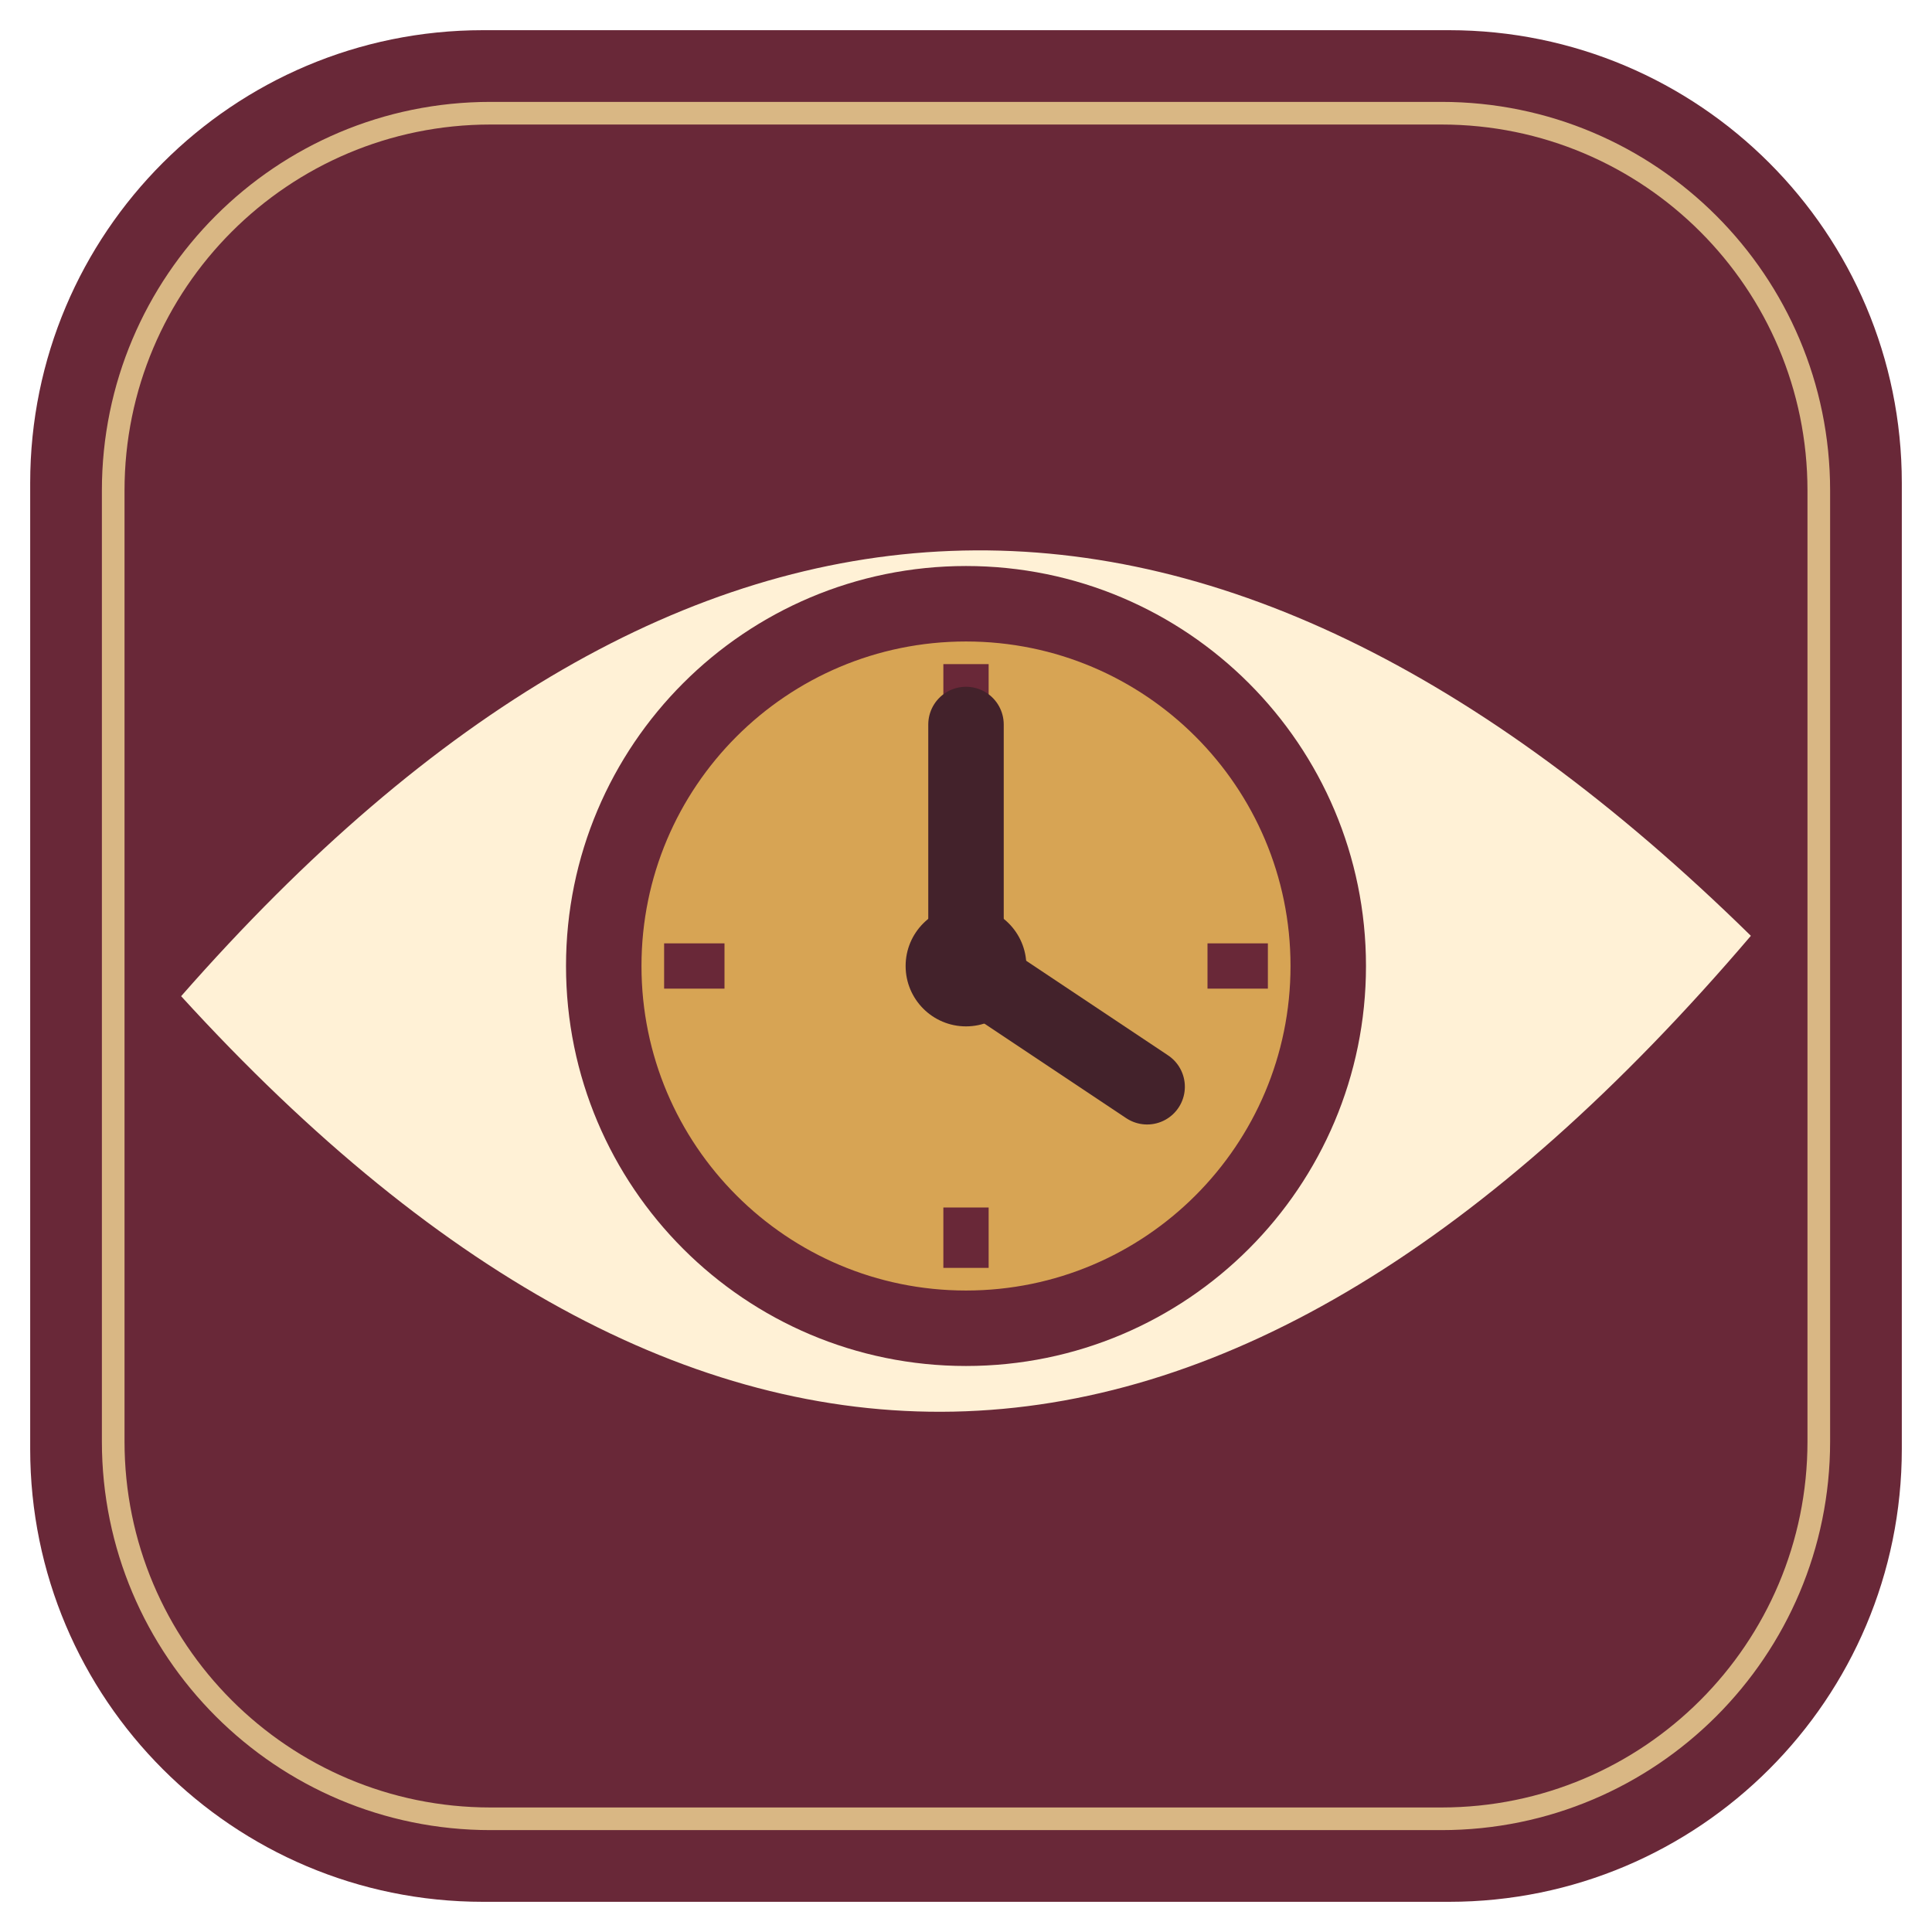
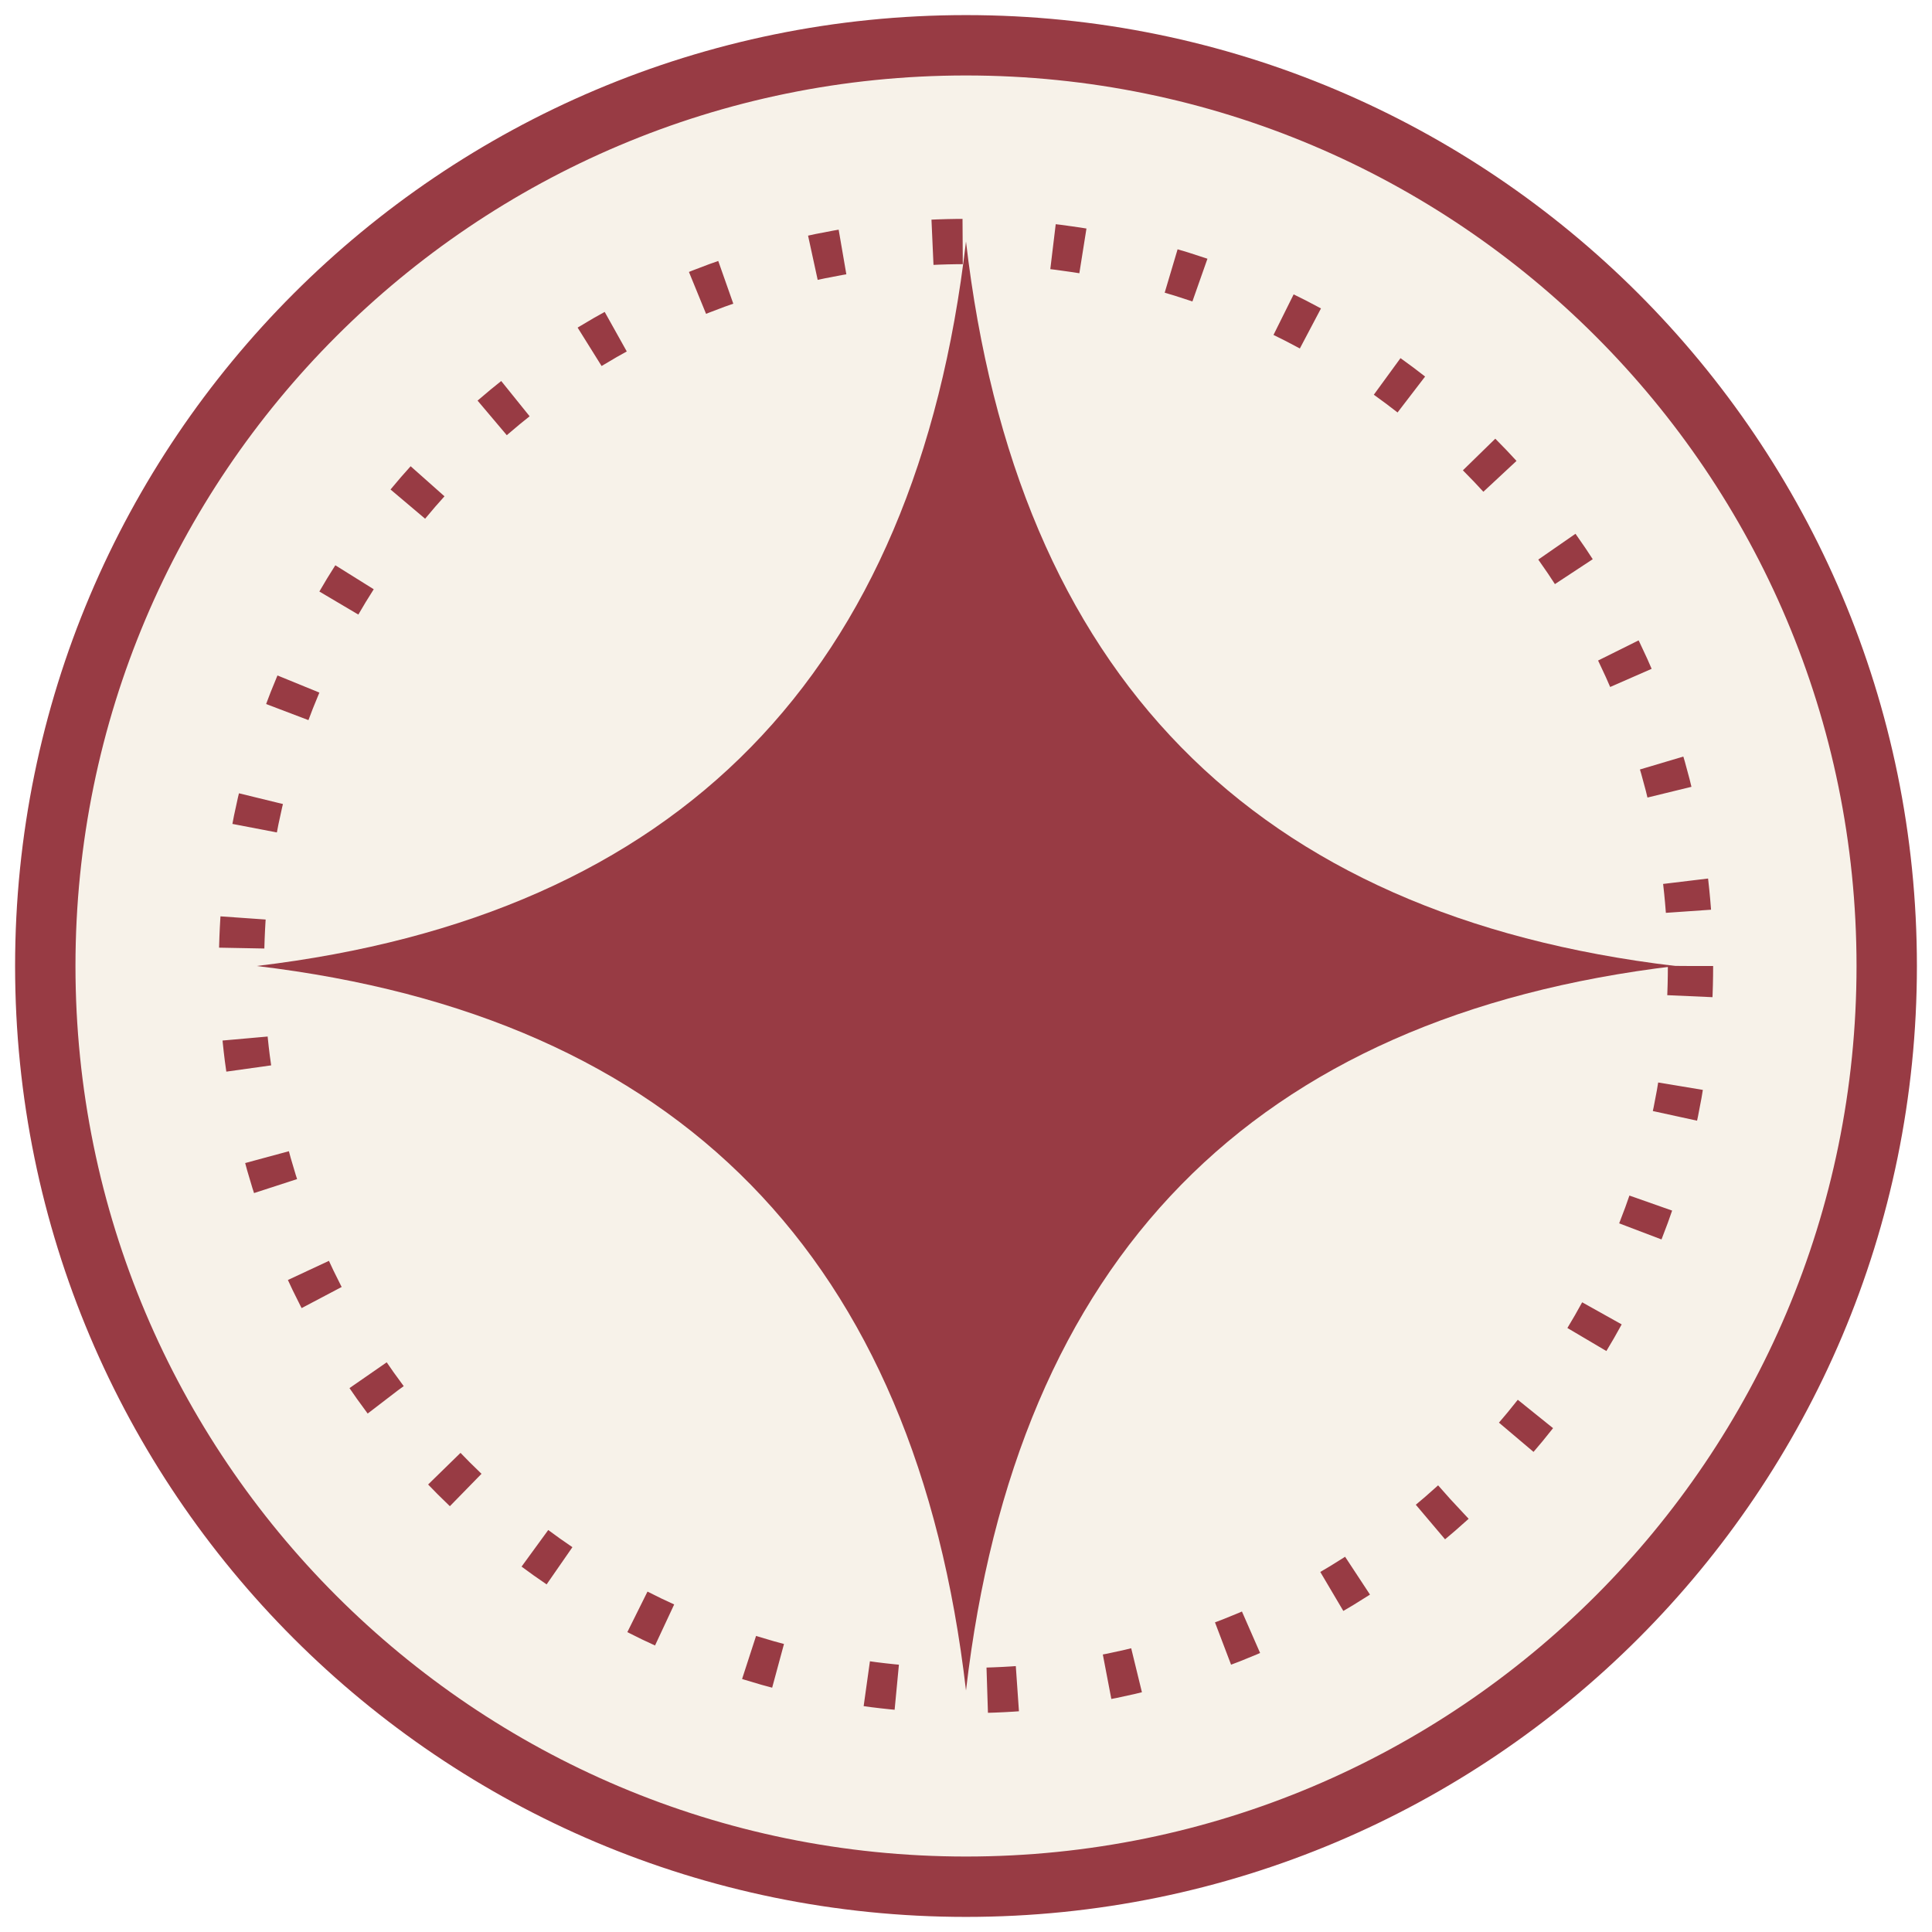
<svg xmlns="http://www.w3.org/2000/svg" width="256" height="256" viewBox="0 0 128 128">
-   <rect x="2" y="2" width="124" height="124" rx="30" fill="#692838" />
-   <rect x="7.5" y="7.5" width="113" height="113" rx="25" fill="none" stroke="#d9b784" stroke-width="1.5" />
-   <path d="M12 66Q62 9 116 62Q64 123 12 66Z" fill="#fff1d6" />
-   <circle cx="64" cy="64" r="24" fill="#d7a454" stroke="#692838" stroke-width="5" />
-   <path d="M64 44v4m20 16h-4M64 84v-4m-20-16h4" fill="none" stroke="#692838" stroke-width="3" />
-   <path d="M64 48v16l12 8" fill="none" stroke="#43222b" stroke-width="5" stroke-linecap="round" />
-   <circle cx="64" cy="64" r="4" fill="#43222b" />
+   <circle cx="64" cy="64" r="61" stroke="#983b44" stroke-width="4" fill="#f7f2e9" />
+   <circle cx="64" cy="64" r="48" stroke="#983b44" stroke-width="3" stroke-dasharray="2 6" fill="none" />
+   <path d="M64 16Q69 59 111 64Q69 69 64 112Q59 69 17 64Q59 59 64 16Z" fill="#983b44" />
</svg>
